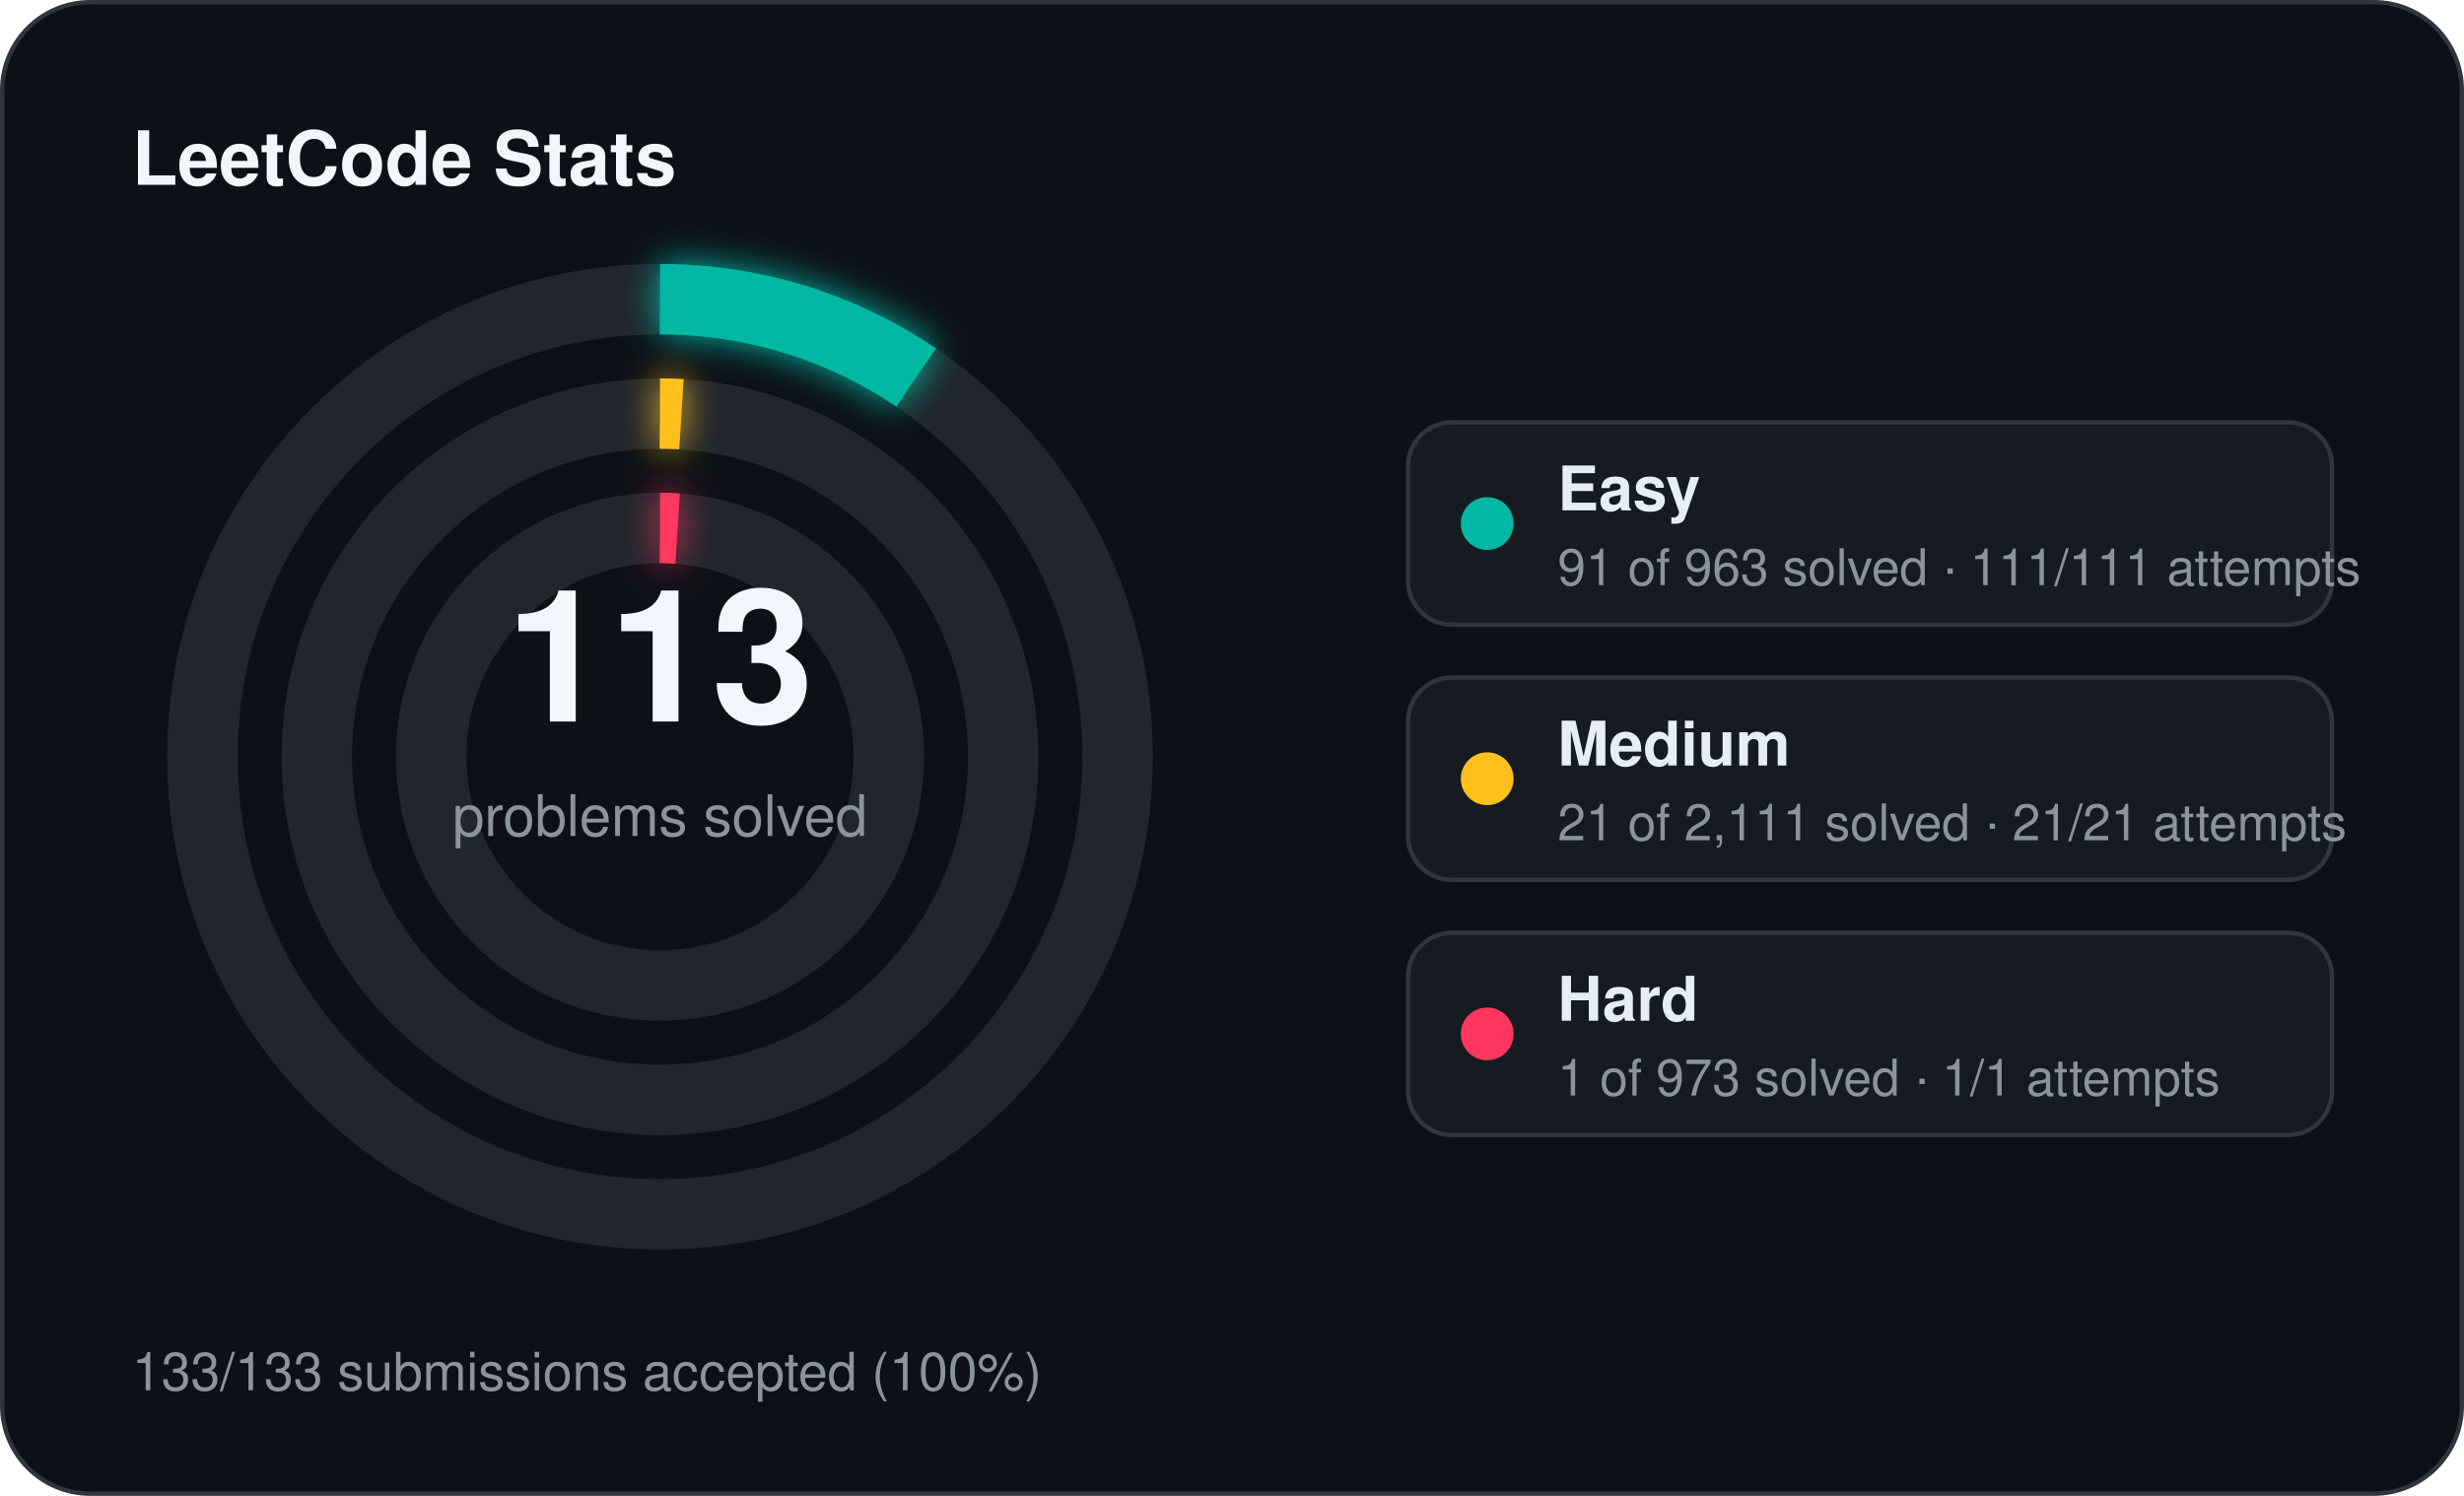
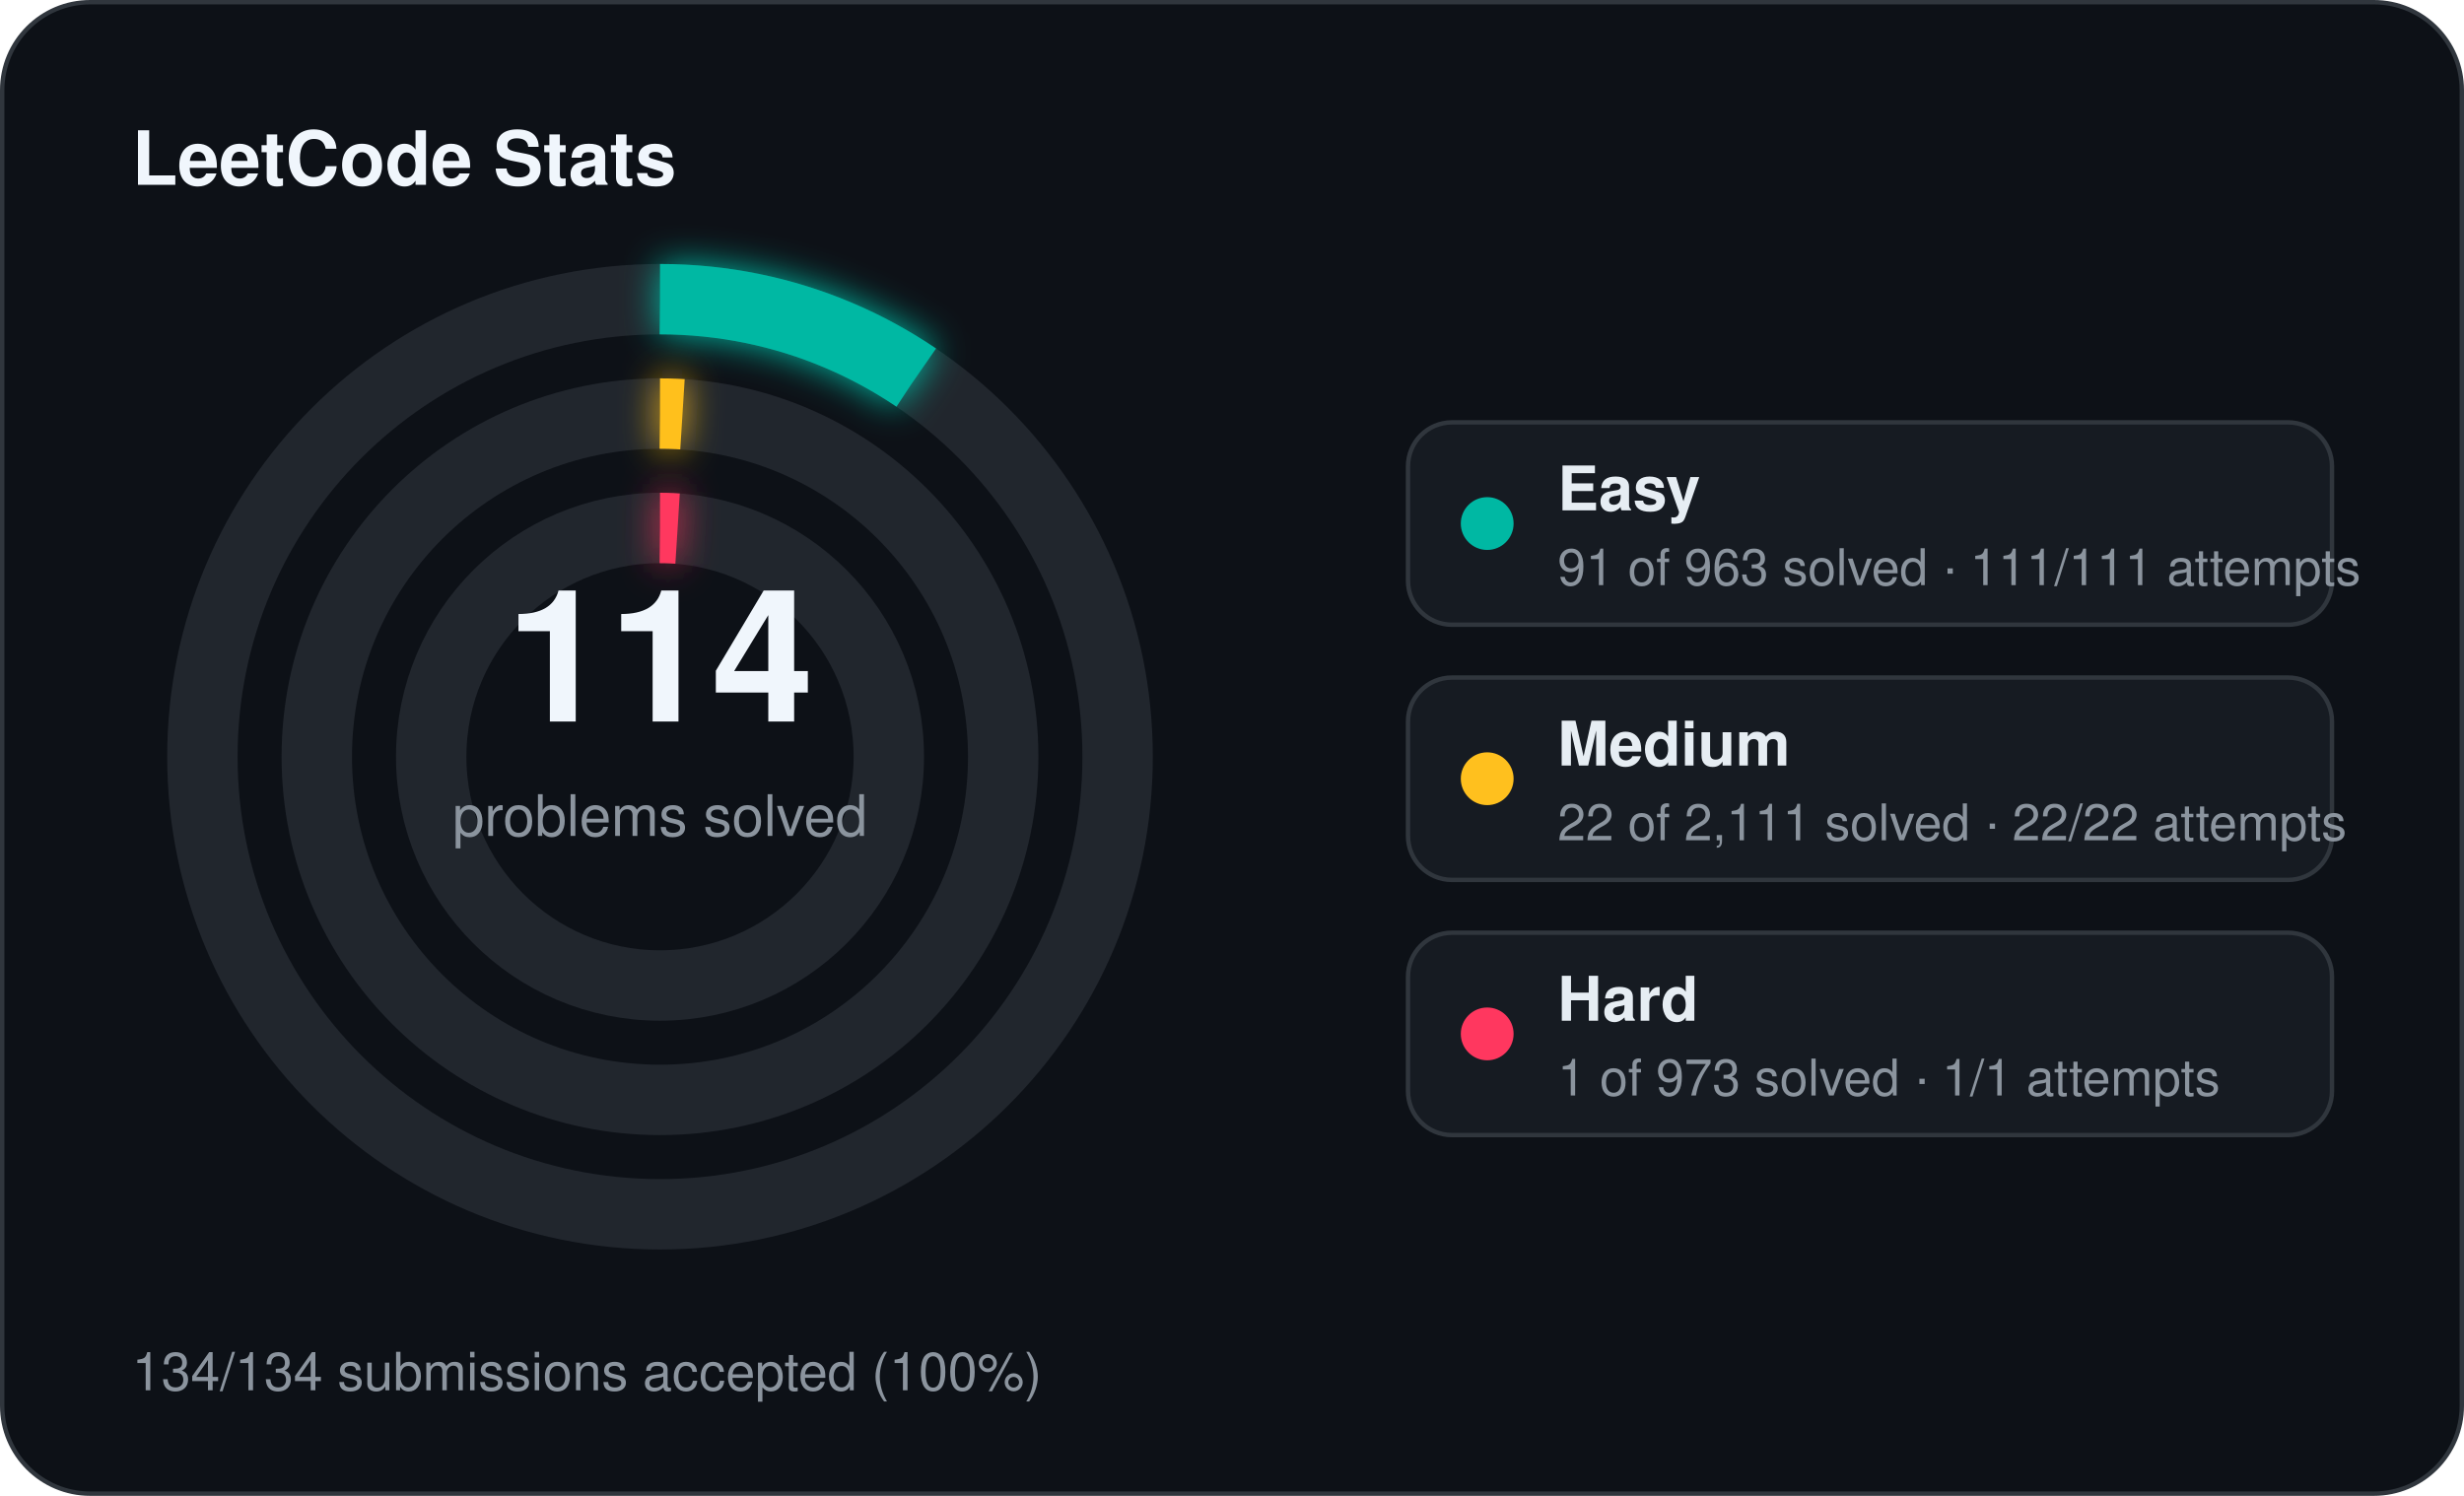
<svg xmlns="http://www.w3.org/2000/svg" width="560" height="340" viewBox="0 0 560 340">
  <defs>
    <filter id="stats-glow" x="-60%" y="-60%" width="220%" height="220%">
      <feGaussianBlur stdDeviation="4" result="blur" />
      <feMerge>
        <feMergeNode in="blur" />
        <feMergeNode in="SourceGraphic" />
      </feMerge>
    </filter>
  </defs>
  <rect x="0.5" y="0.5" width="559" height="339" rx="20" fill="#0d1117" stroke="#30363d" stroke-width="1" />
  <text x="30" y="42" fill="#f0f6fc" font-family="Segoe UI, Helvetica, Arial, sans-serif" font-size="17" font-weight="700">LeetCode Stats</text>
  <circle cx="150" cy="172" r="104" fill="none" stroke="#21262d" stroke-width="16" />
  <circle cx="150" cy="172" r="104" fill="none" stroke="#00b8a3" stroke-width="16" stroke-linecap="butt" stroke-dasharray="61.75 653.45" transform="rotate(-90 150 172)" filter="url(#stats-glow)" />
  <circle cx="150" cy="172" r="78" fill="none" stroke="#21262d" stroke-width="16" />
-   <circle cx="150" cy="172" r="78" fill="none" stroke="#ffc01e" stroke-width="16" stroke-linecap="butt" stroke-dasharray="4.88 490.09" transform="rotate(-90 150 172)" filter="url(#stats-glow)" />
+   <circle cx="150" cy="172" r="78" fill="none" stroke="#ffc01e" stroke-width="16" stroke-linecap="butt" stroke-dasharray="5.11 490.09" transform="rotate(-90 150 172)" filter="url(#stats-glow)" />
  <circle cx="150" cy="172" r="52" fill="none" stroke="#21262d" stroke-width="16" />
  <circle cx="150" cy="172" r="52" fill="none" stroke="#ff375f" stroke-width="16" stroke-linecap="butt" stroke-dasharray="4.00 326.73" transform="rotate(-90 150 172)" filter="url(#stats-glow)" />
-   <text x="150" y="164" text-anchor="middle" fill="#f0f6fc" font-family="Segoe UI, Helvetica, Arial, sans-serif" font-size="42" font-weight="700">113</text>
+   <text x="150" y="164" text-anchor="middle" fill="#f0f6fc" font-family="Segoe UI, Helvetica, Arial, sans-serif" font-size="42" font-weight="700">114</text>
  <text x="150" y="190" text-anchor="middle" fill="#8b949e" font-family="Segoe UI, Helvetica, Arial, sans-serif" font-size="13">problems solved</text>
  <rect x="320" y="96" width="210" height="46" rx="10" fill="#161b22" stroke="#30363d" stroke-width="1" />
  <circle cx="338" cy="119" r="6" fill="#00b8a3" />
  <text x="354" y="116" fill="#e6edf3" font-family="Segoe UI, Helvetica, Arial, sans-serif" font-size="14" font-weight="600">Easy</text>
  <text x="354" y="133" fill="#8b949e" font-family="Segoe UI, Helvetica, Arial, sans-serif" font-size="11.5">91 of 963 solved · 111/111 attempts</text>
  <rect x="320" y="154" width="210" height="46" rx="10" fill="#161b22" stroke="#30363d" stroke-width="1" />
  <circle cx="338" cy="177" r="6" fill="#ffc01e" />
  <text x="354" y="174" fill="#e6edf3" font-family="Segoe UI, Helvetica, Arial, sans-serif" font-size="14" font-weight="600">Medium</text>
-   <text x="354" y="191" fill="#8b949e" font-family="Segoe UI, Helvetica, Arial, sans-serif" font-size="11.5">21 of 2,111 solved · 21/21 attempts</text>
+   <text x="354" y="191" fill="#8b949e" font-family="Segoe UI, Helvetica, Arial, sans-serif" font-size="11.5">22 of 2,111 solved · 22/22 attempts</text>
  <rect x="320" y="212" width="210" height="46" rx="10" fill="#161b22" stroke="#30363d" stroke-width="1" />
  <circle cx="338" cy="235" r="6" fill="#ff375f" />
  <text x="354" y="232" fill="#e6edf3" font-family="Segoe UI, Helvetica, Arial, sans-serif" font-size="14" font-weight="600">Hard</text>
  <text x="354" y="249" fill="#8b949e" font-family="Segoe UI, Helvetica, Arial, sans-serif" font-size="11.5">1 of 973 solved · 1/1 attempts</text>
-   <text x="30" y="316" fill="#8b949e" font-family="Segoe UI, Helvetica, Arial, sans-serif" font-size="12">133/133 submissions accepted (100%)</text>
+   <text x="30" y="316" fill="#8b949e" font-family="Segoe UI, Helvetica, Arial, sans-serif" font-size="12">134/134 submissions accepted (100%)</text>
</svg>
